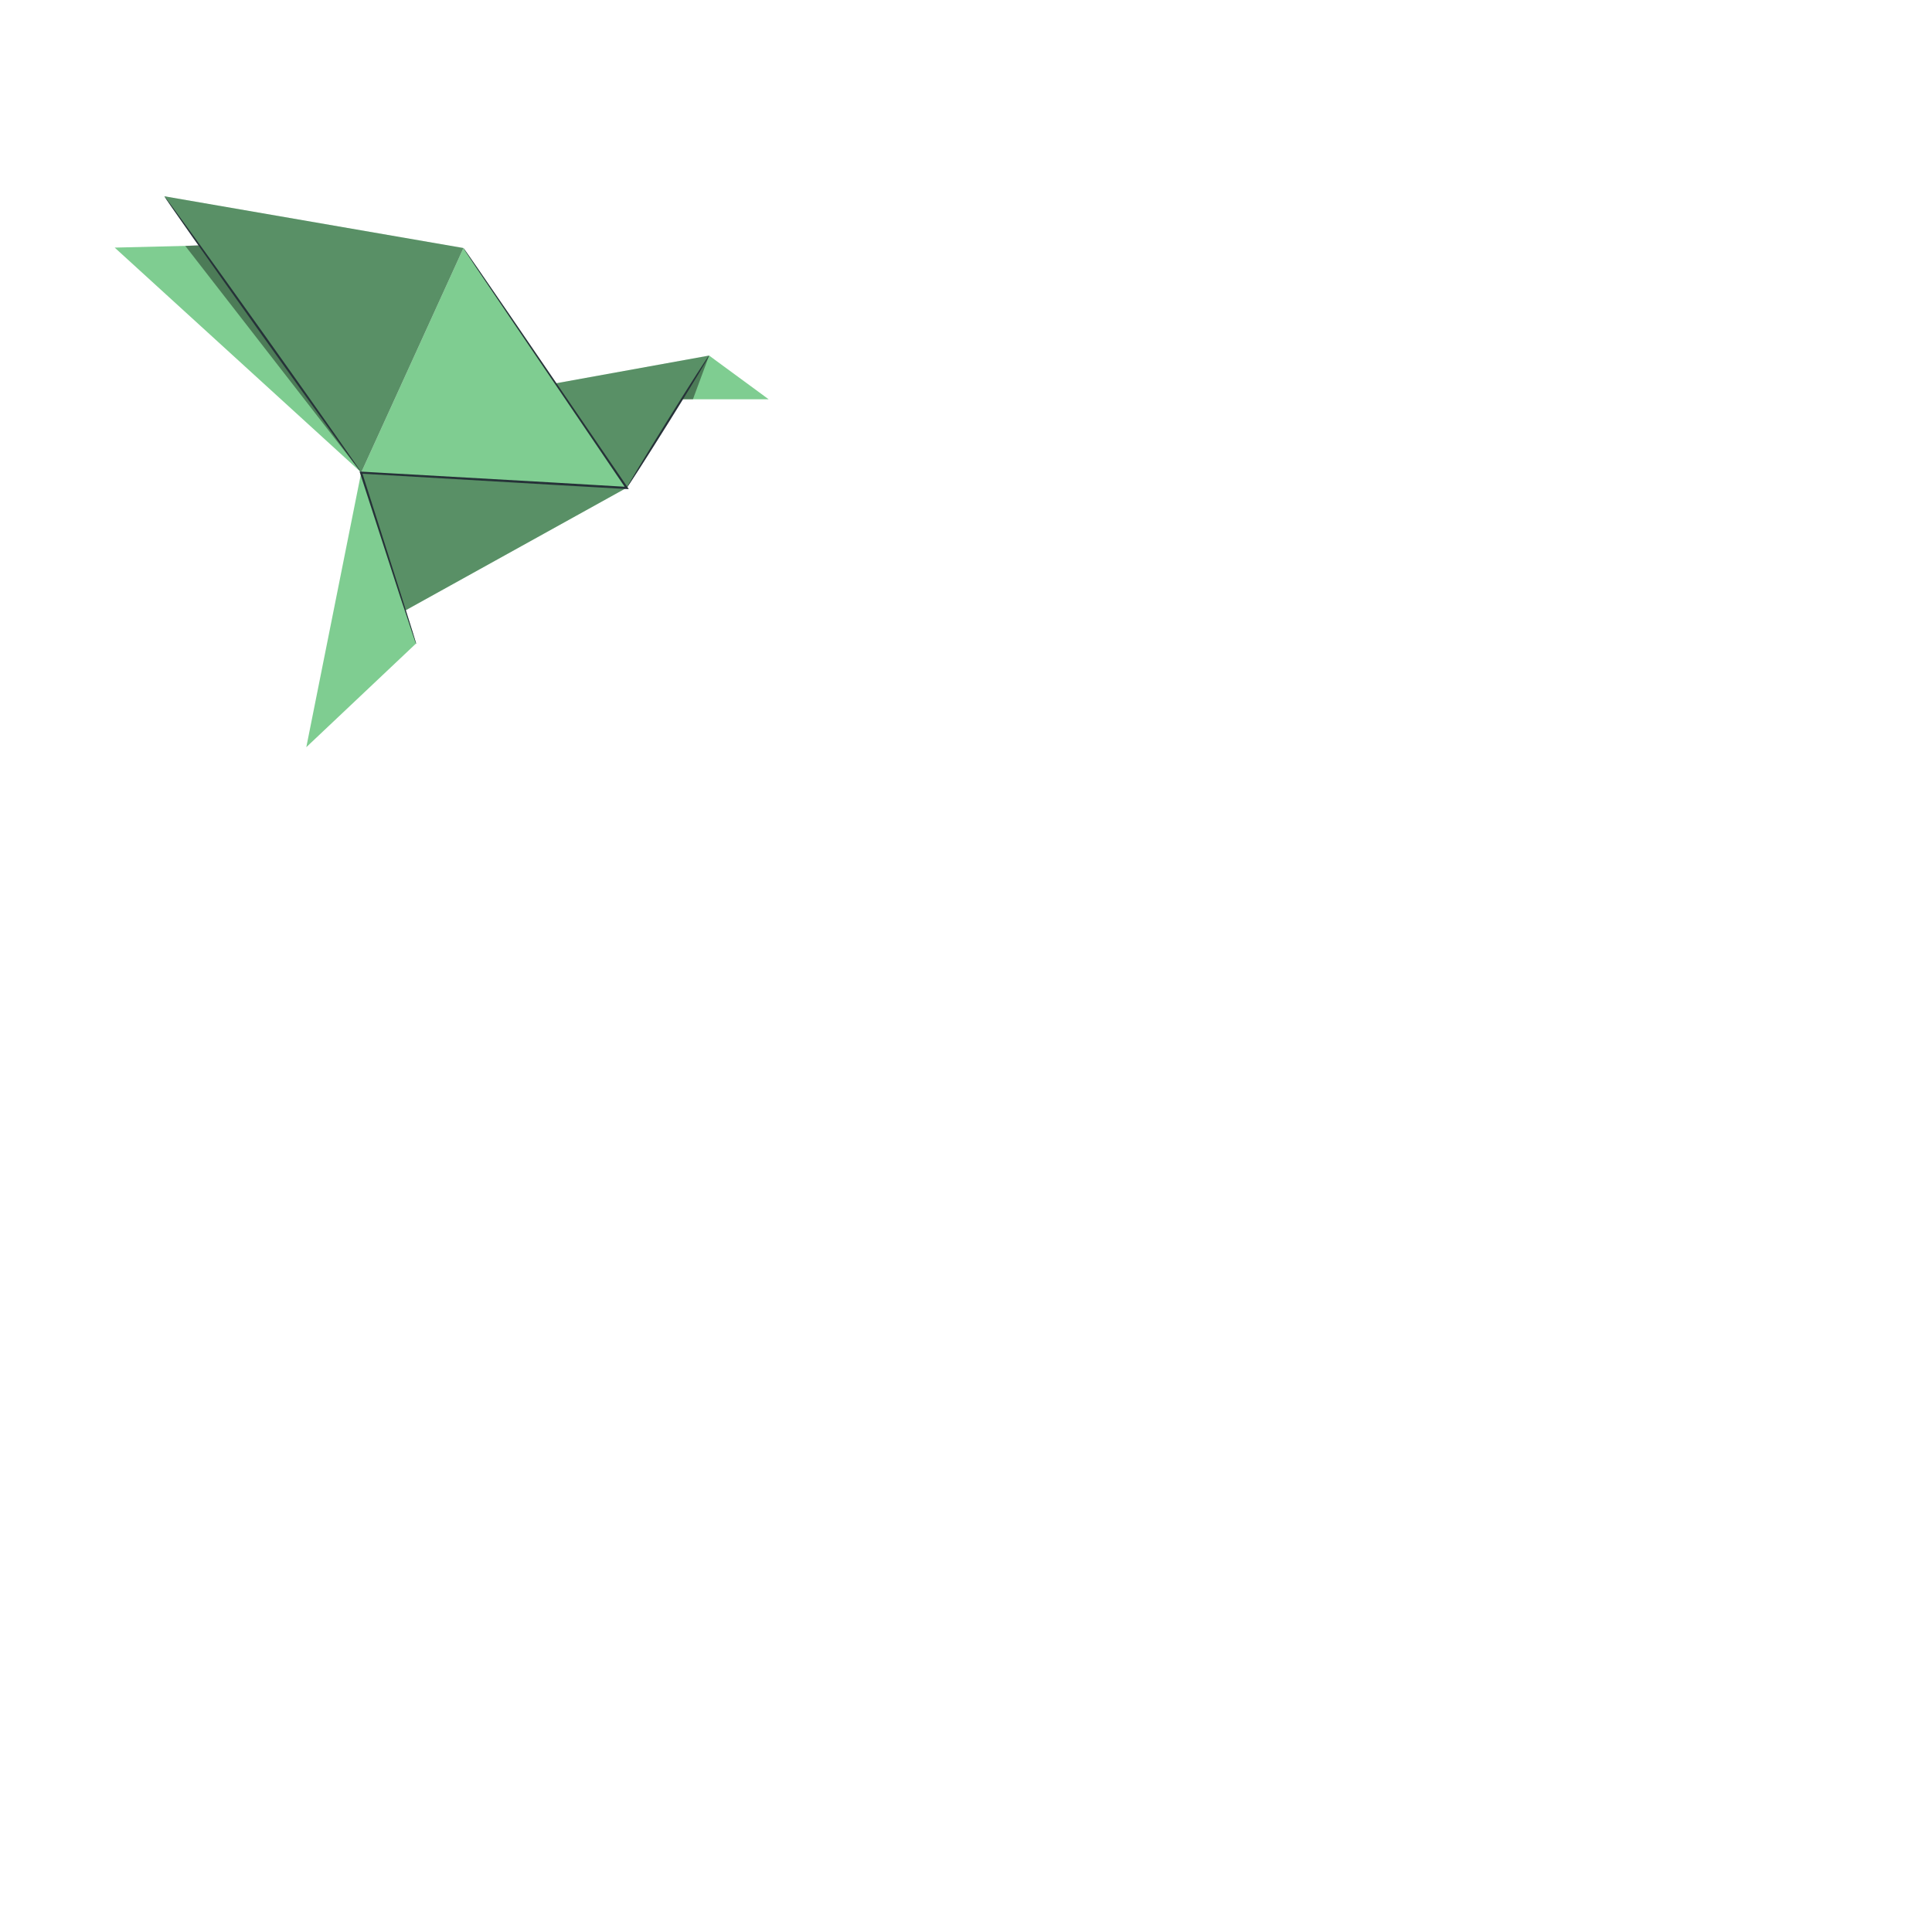
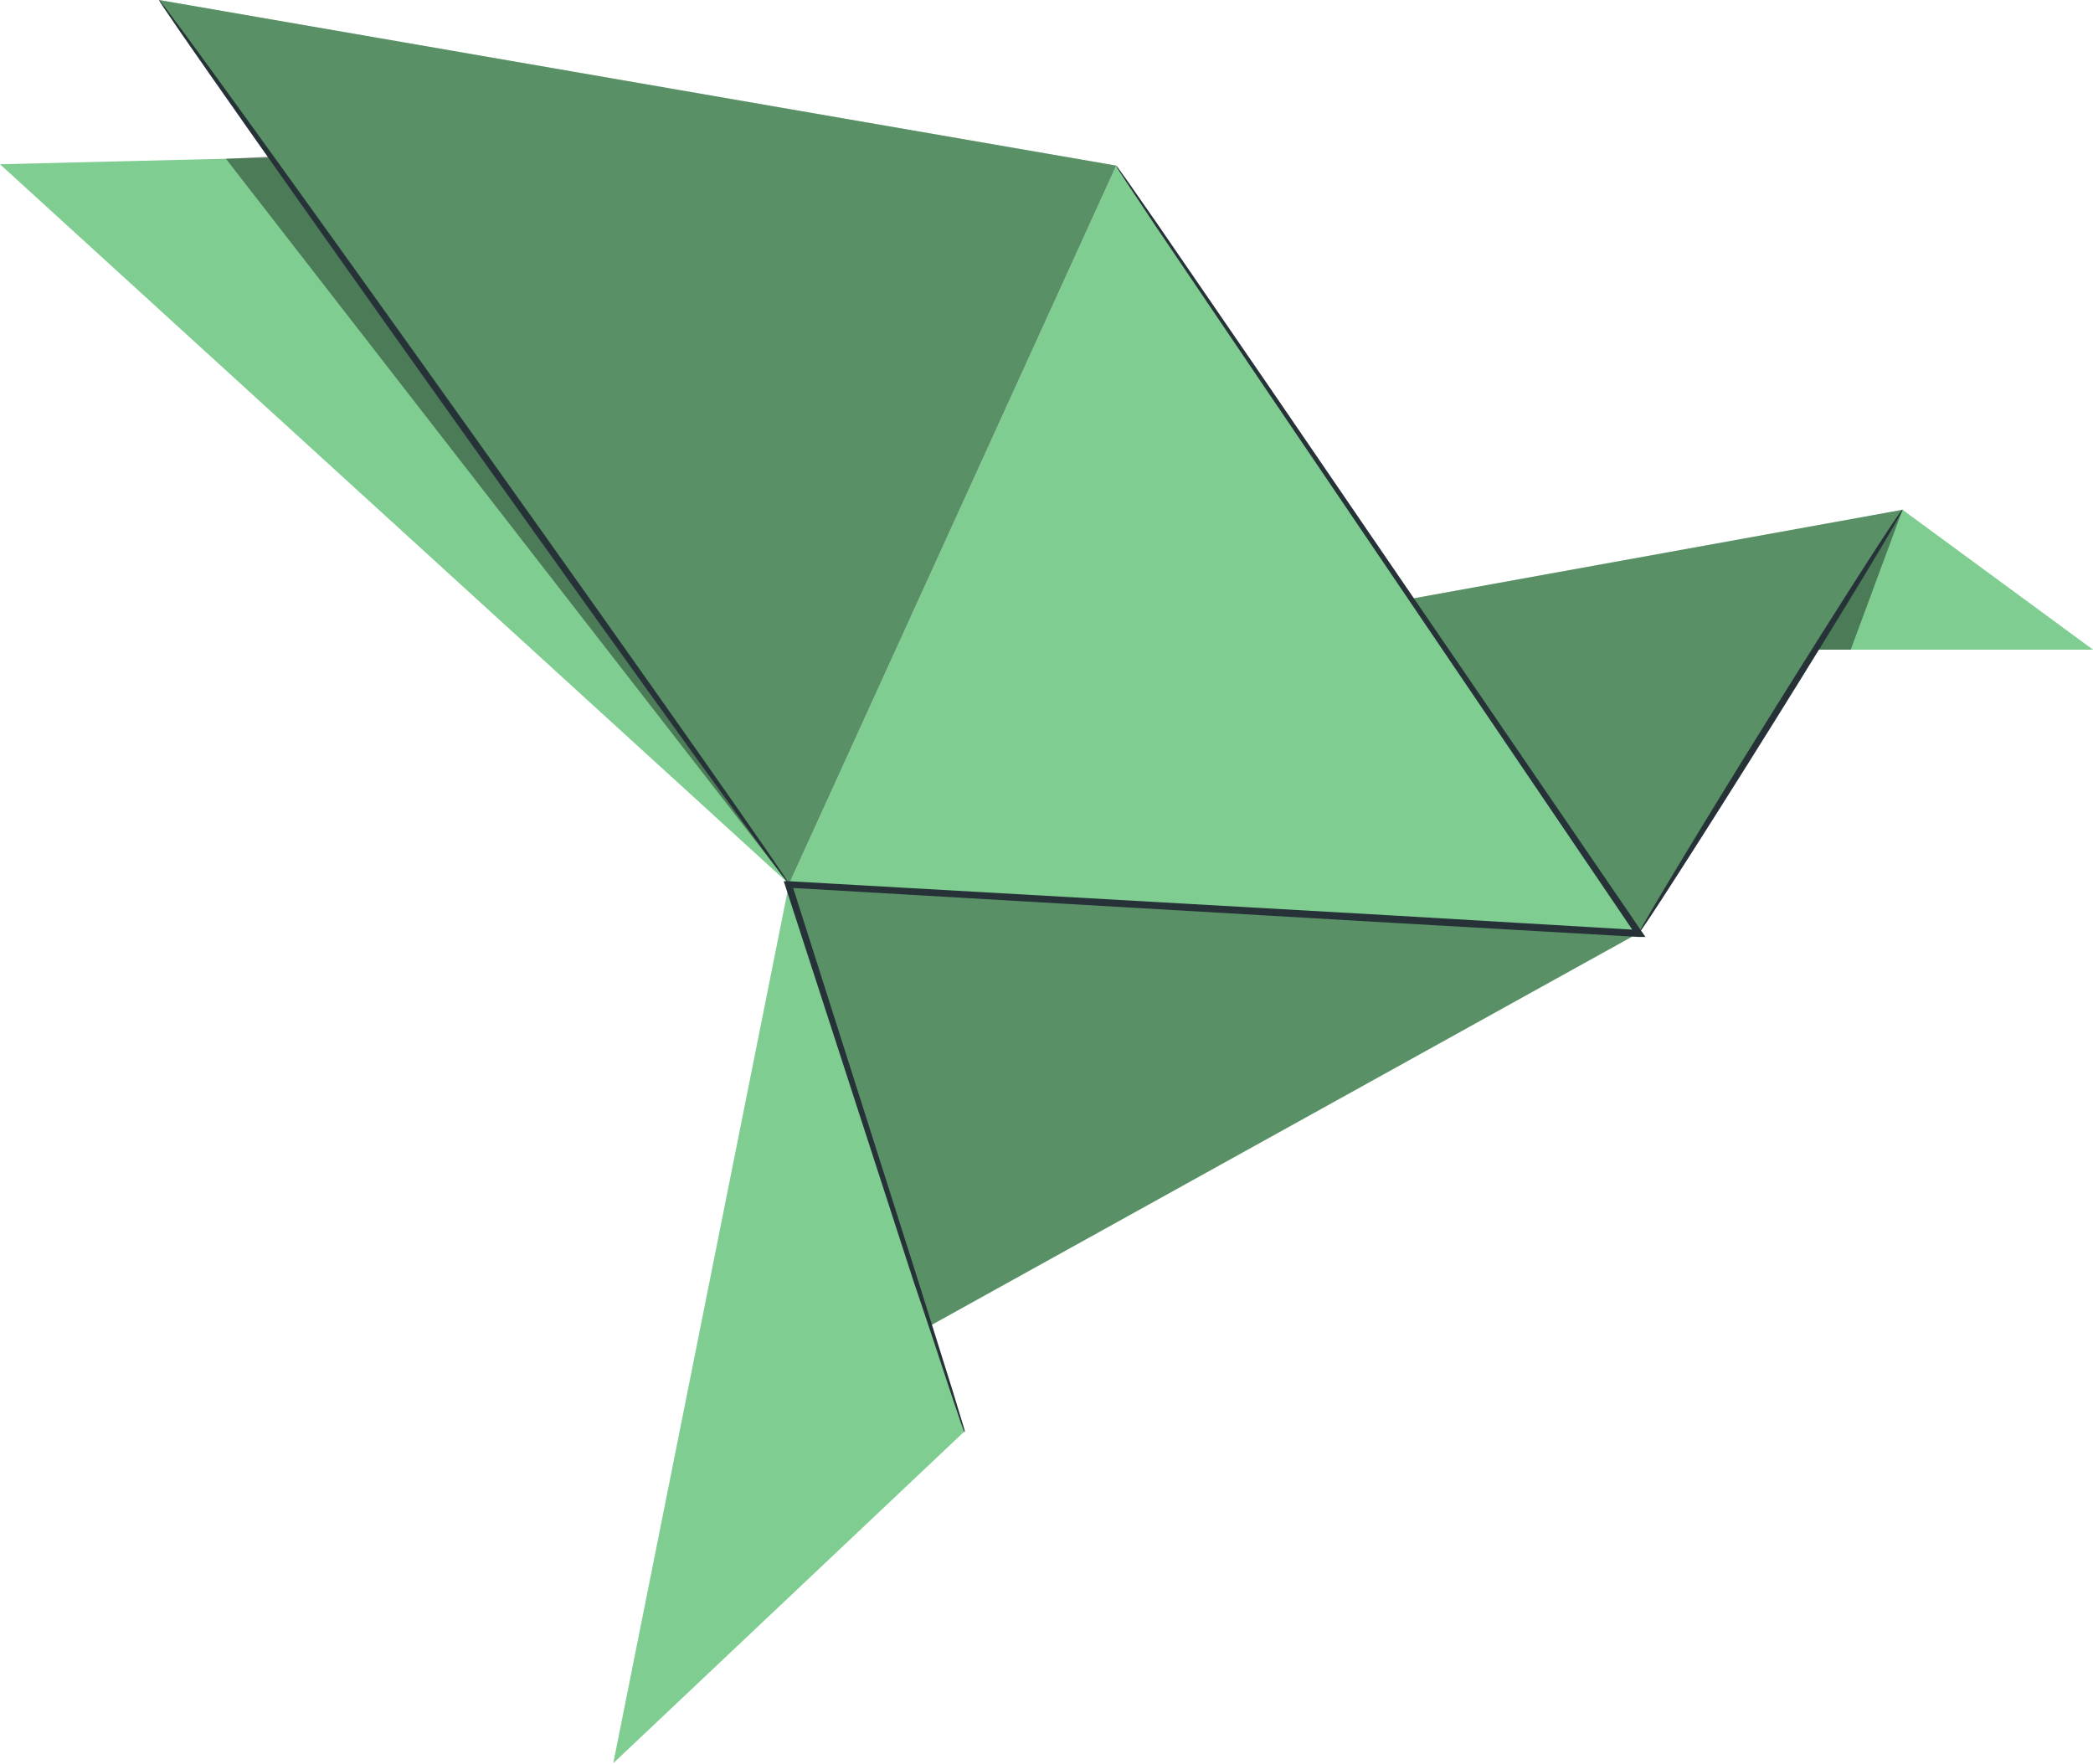
- <svg xmlns="http://www.w3.org/2000/svg" viewBox="0 0 500 500">
-   <g id="freepik--origami-bird-1--inject-6">
-     <polygon points="198.92 103.33 171.28 103.33 183.52 92.02 198.92 103.33" style="fill:#7FCD91" />
-     <polygon points="131 101.53 183.52 92.02 162.2 126.23 131 101.53" style="fill:#7FCD91" />
-     <polygon points="131 101.53 183.52 92.02 162.2 126.23 131 101.53" style="opacity:0.3" />
-     <polygon points="162.2 126.23 119.94 64.19 93.48 122.28 162.2 126.23" style="fill:#7FCD91" />
-     <polygon points="89.53 166.51 162.2 126.23 93.48 122.28 89.53 166.51" style="fill:#7FCD91" />
-     <polygon points="89.53 166.51 162.2 126.23 93.48 122.28 89.53 166.51" style="opacity:0.3" />
-     <polygon points="79.27 193.37 93.48 122.28 107.7 166.51 79.27 193.37" style="fill:#7FCD91" />
-     <polygon points="55.02 63.46 29.68 64.08 93.48 122.28 89.53 76.08 55.02 63.46" style="fill:#7FCD91" />
-     <polygon points="93.48 122.28 42.54 50.8 119.94 64.19 93.48 122.28" style="fill:#7FCD91" />
-     <polygon points="93.48 122.28 42.54 50.8 119.94 64.19 93.48 122.28" style="opacity:0.3" />
-     <path d="M119.94,64.19a2,2,0,0,1,.23.3l.64.89,2.41,3.46,8.93,13,30.27,44.27.31.45-.55,0-20.07-1.15-48.64-2.83.24-.31c4.23,13.28,7.74,24.34,10.22,32.11l2.82,9,.72,2.38c.08.25.14.45.18.61s.06.21,0,.21a.78.78,0,0,1-.08-.2c-.06-.15-.13-.35-.22-.6-.18-.55-.45-1.34-.79-2.35-.69-2.09-1.68-5.12-3-9-2.51-7.75-6.1-18.79-10.4-32.05l-.11-.33.35,0,48.64,2.76L162.21,126l-.24.42L131.86,82,123.07,69l-2.34-3.52-.6-.92A1.54,1.54,0,0,1,119.94,64.19Z" style="fill:#263238" />
-     <polygon points="176.47 103.33 179.33 103.33 183.52 92.02 176.47 103.33" style="opacity:0.4" />
-     <path d="M183.52,92c.13.08-4.54,7.81-10.43,17.25s-10.76,17-10.89,17,4.53-7.8,10.42-17.25S183.39,91.94,183.52,92Z" style="fill:#263238" />
-     <polygon points="47.95 63.64 93.48 122.28 51.56 63.46 47.95 63.64" style="opacity:0.4" />
-     <path d="M93.48,122.28c-.12.09-11.63-15.84-25.69-35.58S42.42,50.89,42.54,50.8s11.63,15.84,25.7,35.58S93.61,122.19,93.48,122.28Z" style="fill:#263238" />
-   </g>
+ <svg xmlns="http://www.w3.org/2000/svg" viewBox="3.384 35.205 493.233 415.506" width="493.233px" height="415.506px">
+   <path style="fill: rgb(127, 205, 145);" d="M 496.617 188.299 L 416.062 188.299 L 451.735 155.337 L 496.617 188.299 Z" transform="matrix(1, 0, 0, 1, 0, 1.4210854715202004e-14)" />
+   <path style="fill: rgb(127, 205, 145);" d="M 298.67 183.053 L 451.735 155.337 L 389.6 255.038 L 298.67 183.053 Z" transform="matrix(1, 0, 0, 1, 0, 1.4210854715202004e-14)" />
+   <path style="opacity: 0.3;" d="M 298.67 183.053 L 451.735 155.337 L 389.6 255.038 L 298.67 183.053 Z" transform="matrix(1, 0, 0, 1, 0, 1.4210854715202004e-14)" />
+   <path style="fill: rgb(127, 205, 145);" d="M 389.6 255.038 L 266.437 74.23 L 189.323 243.527 L 389.6 255.038 Z" transform="matrix(1, 0, 0, 1, 0, 1.4210854715202004e-14)" />
+   <path style="fill: rgb(127, 205, 145);" d="M 177.811 372.43 L 389.6 255.038 L 189.323 243.527 L 177.811 372.43 Z" transform="matrix(1, 0, 0, 1, 0, 1.4210854715202004e-14)" />
+   <path style="opacity: 0.3;" d="M 177.811 372.43 L 389.6 255.038 L 189.323 243.527 L 177.811 372.43 Z" transform="matrix(1, 0, 0, 1, 0, 1.4210854715202004e-14)" />
+   <path style="fill: rgb(127, 205, 145);" d="M 147.909 450.711 L 189.323 243.527 L 230.766 372.43 L 147.909 450.711 Z M 77.235 72.102 L 3.384 73.909 L 189.323 243.527 L 177.811 108.881 L 77.235 72.102 Z" transform="matrix(1, 0, 0, 1, 0, 1.4210854715202004e-14)" />
+   <path style="fill: rgb(127, 205, 145);" d="M 189.323 243.527 L 40.863 35.206 L 266.437 74.23 L 189.323 243.527 Z" transform="matrix(1, 0, 0, 1, 0, 1.4210854715202004e-14)" />
+   <path style="opacity: 0.3;" d="M 189.323 243.527 L 40.863 35.206 L 266.437 74.23 L 189.323 243.527 Z" transform="matrix(1, 0, 0, 1, 0, 1.4210854715202004e-14)" />
+   <path d="M 266.437 74.23 C 266.688 74.501 266.913 74.792 267.108 75.103 L 268.973 77.697 L 275.997 87.781 L 302.022 125.669 L 390.241 254.689 L 391.144 256.001 L 389.542 256.001 L 331.05 252.649 L 189.294 244.4 L 189.993 243.498 C 202.321 282.201 212.551 314.434 219.778 337.079 L 227.997 363.308 L 230.095 370.245 C 230.328 370.973 230.503 371.556 230.62 372.022 C 230.736 372.489 230.795 372.634 230.62 372.634 C 230.518 372.453 230.439 372.258 230.386 372.052 C 230.212 371.614 230.007 371.031 229.745 370.302 C 229.221 368.7 228.434 366.397 227.443 363.454 C 225.432 357.363 222.547 348.532 218.699 337.224 C 211.385 314.638 200.922 282.463 188.39 243.818 L 188.069 242.856 L 189.09 242.856 L 330.846 250.9 L 389.628 254.369 L 388.93 255.592 L 301.177 126.135 L 275.559 88.248 L 268.74 77.989 L 266.992 75.308 C 266.761 74.975 266.575 74.614 266.437 74.23 Z" style="fill: rgb(38, 50, 56);" transform="matrix(1, 0, 0, 1, 0, 1.4210854715202004e-14)" />
+   <path style="opacity: 0.4;" d="M 431.188 188.299 L 439.523 188.299 L 451.735 155.337 L 431.188 188.299 Z" transform="matrix(1, 0, 0, 1, 0, 1.4210854715202004e-14)" />
+   <path d="M 451.735 155.279 C 452.113 155.512 438.503 178.04 421.338 205.552 C 404.172 233.064 389.978 255.097 389.6 255.097 C 389.221 255.097 402.802 232.365 419.967 204.824 C 437.134 177.283 451.356 155.104 451.735 155.279 Z" style="fill: rgb(38, 50, 56);" transform="matrix(1, 0, 0, 1, 0, 1.4210854715202004e-14)" />
+   <path style="opacity: 0.4;" d="M 56.63 72.626 L 189.323 243.527 L 67.151 72.102 L 56.63 72.626 Z" transform="matrix(1, 0, 0, 1, 0, 1.4210854715202004e-14)" />
+   <path d="M 189.323 243.527 C 188.973 243.789 155.428 197.362 114.452 139.832 C 73.475 82.302 40.513 35.468 40.863 35.206 C 41.213 34.943 74.758 81.37 115.763 138.9 C 156.769 196.43 189.701 243.264 189.323 243.527 Z" style="fill: rgb(38, 50, 56);" transform="matrix(1, 0, 0, 1, 0, 1.4210854715202004e-14)" />
</svg>
